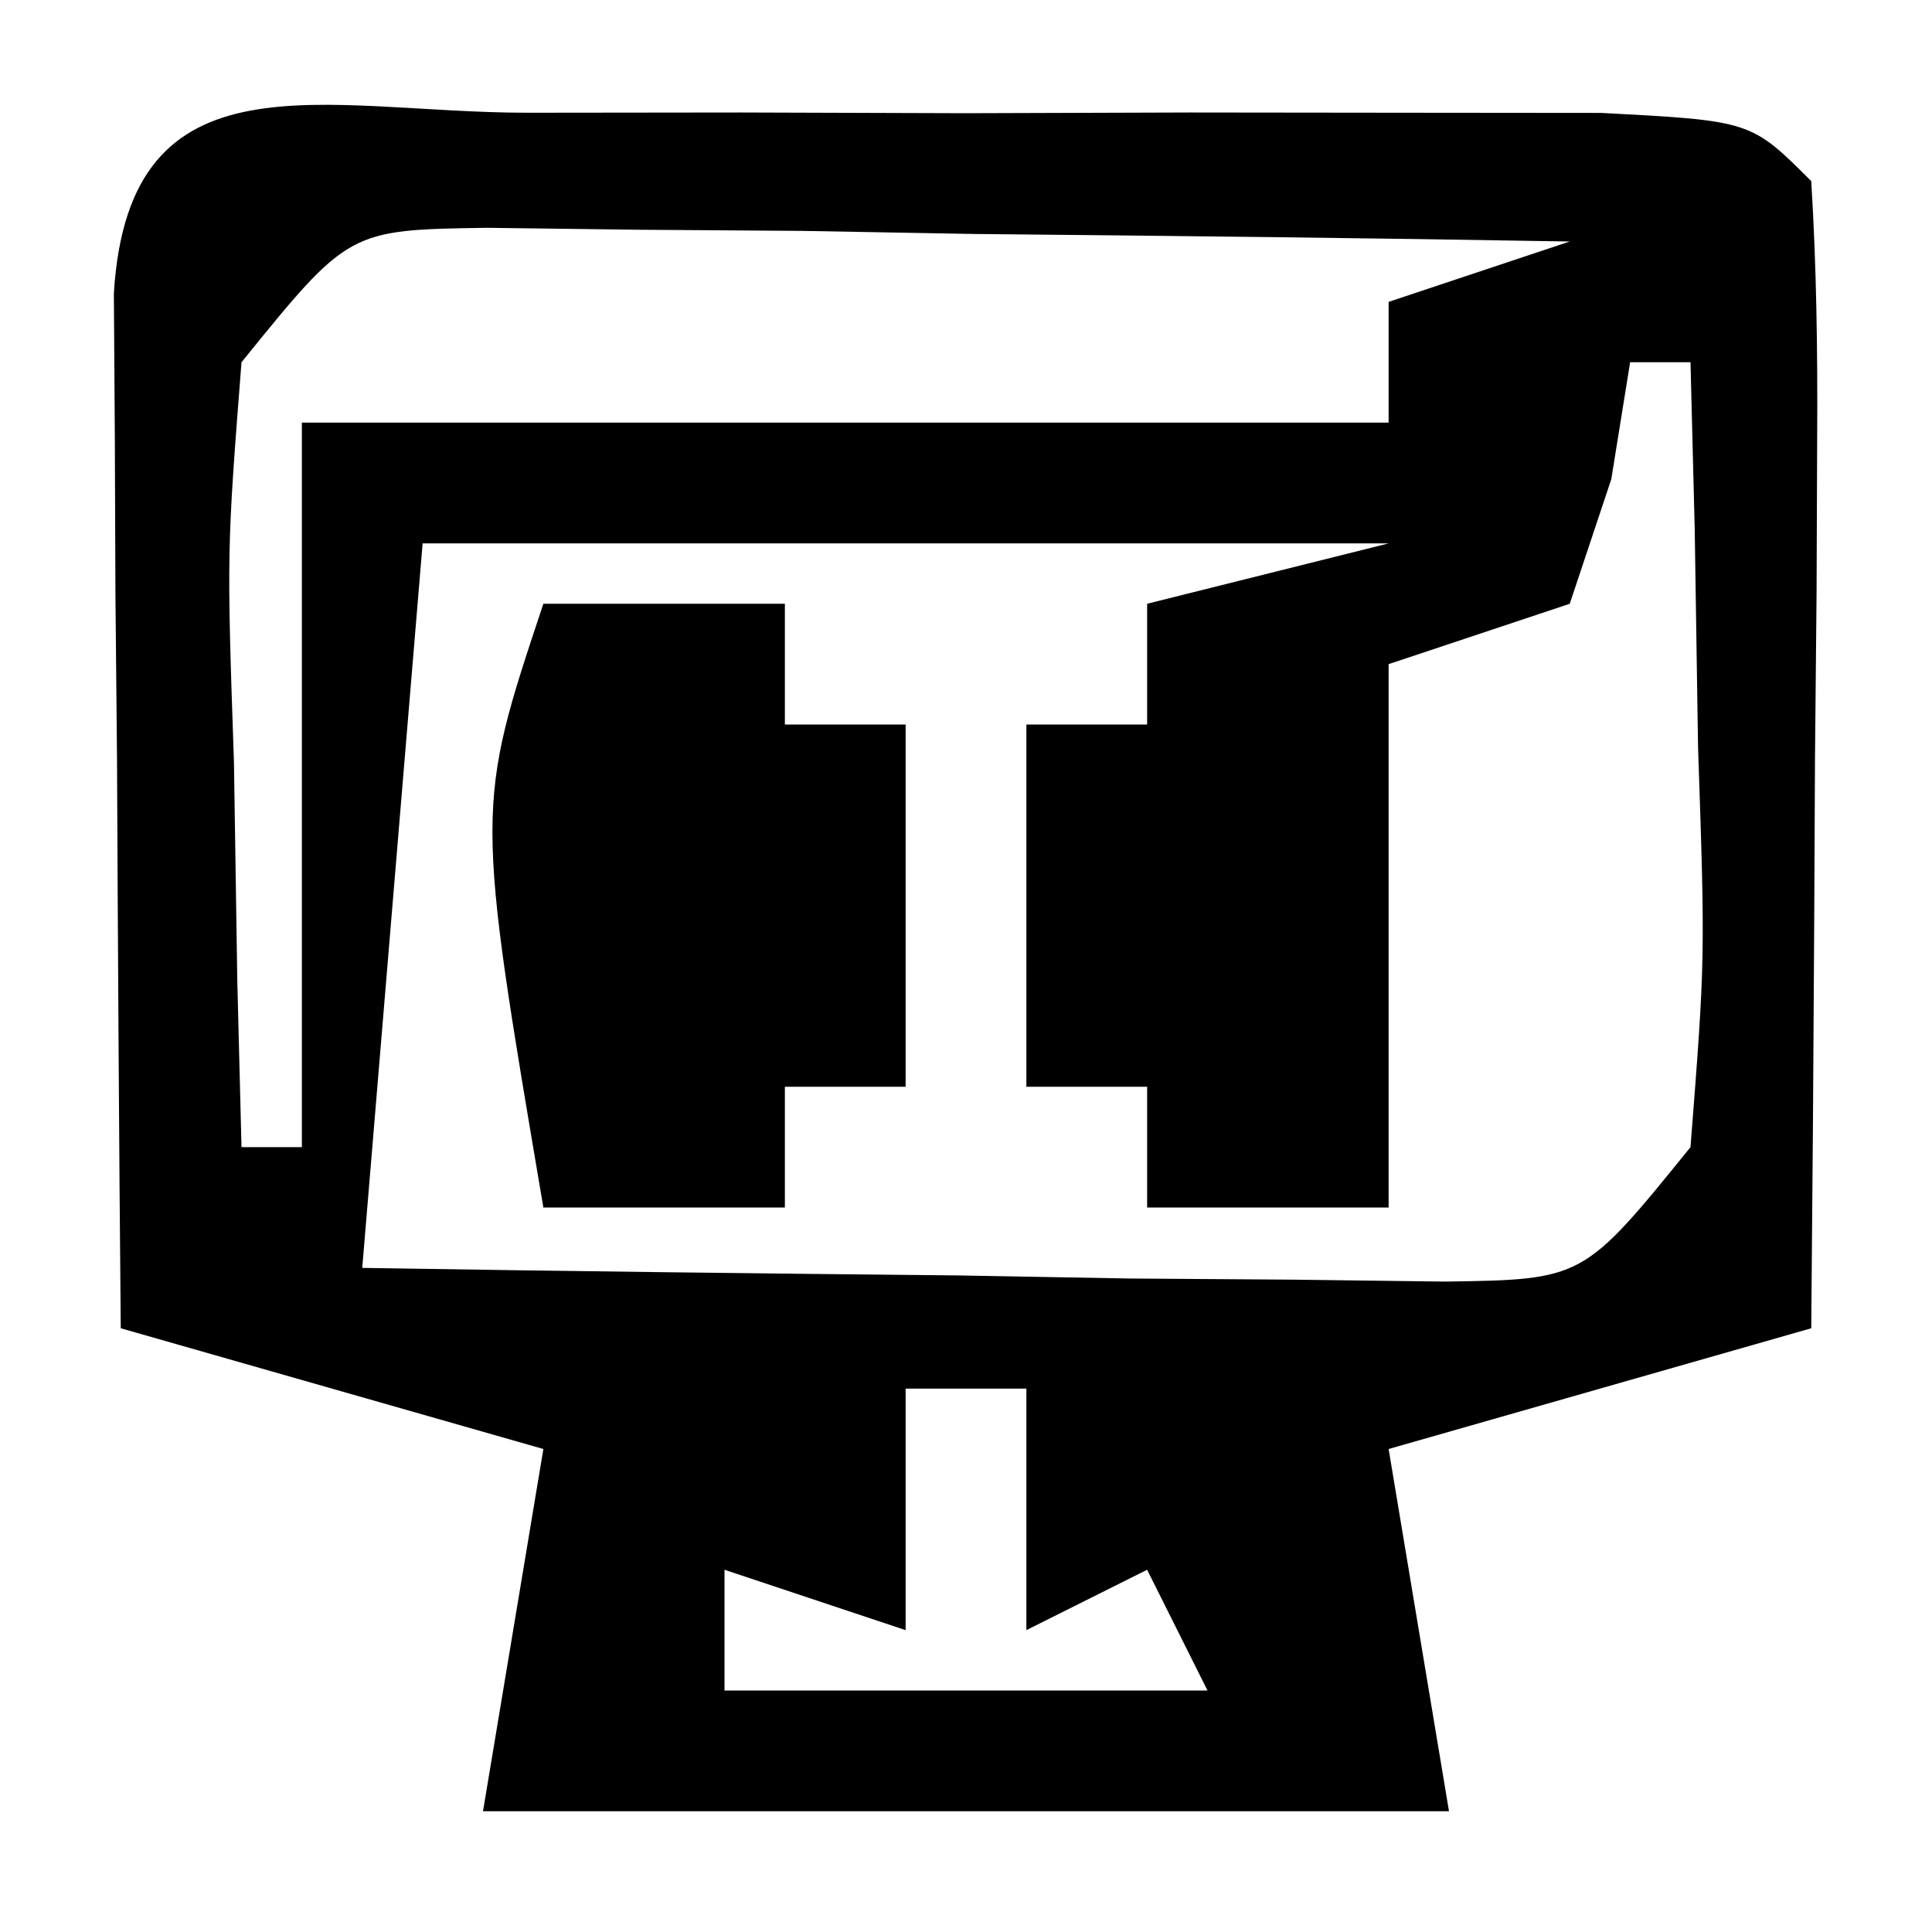
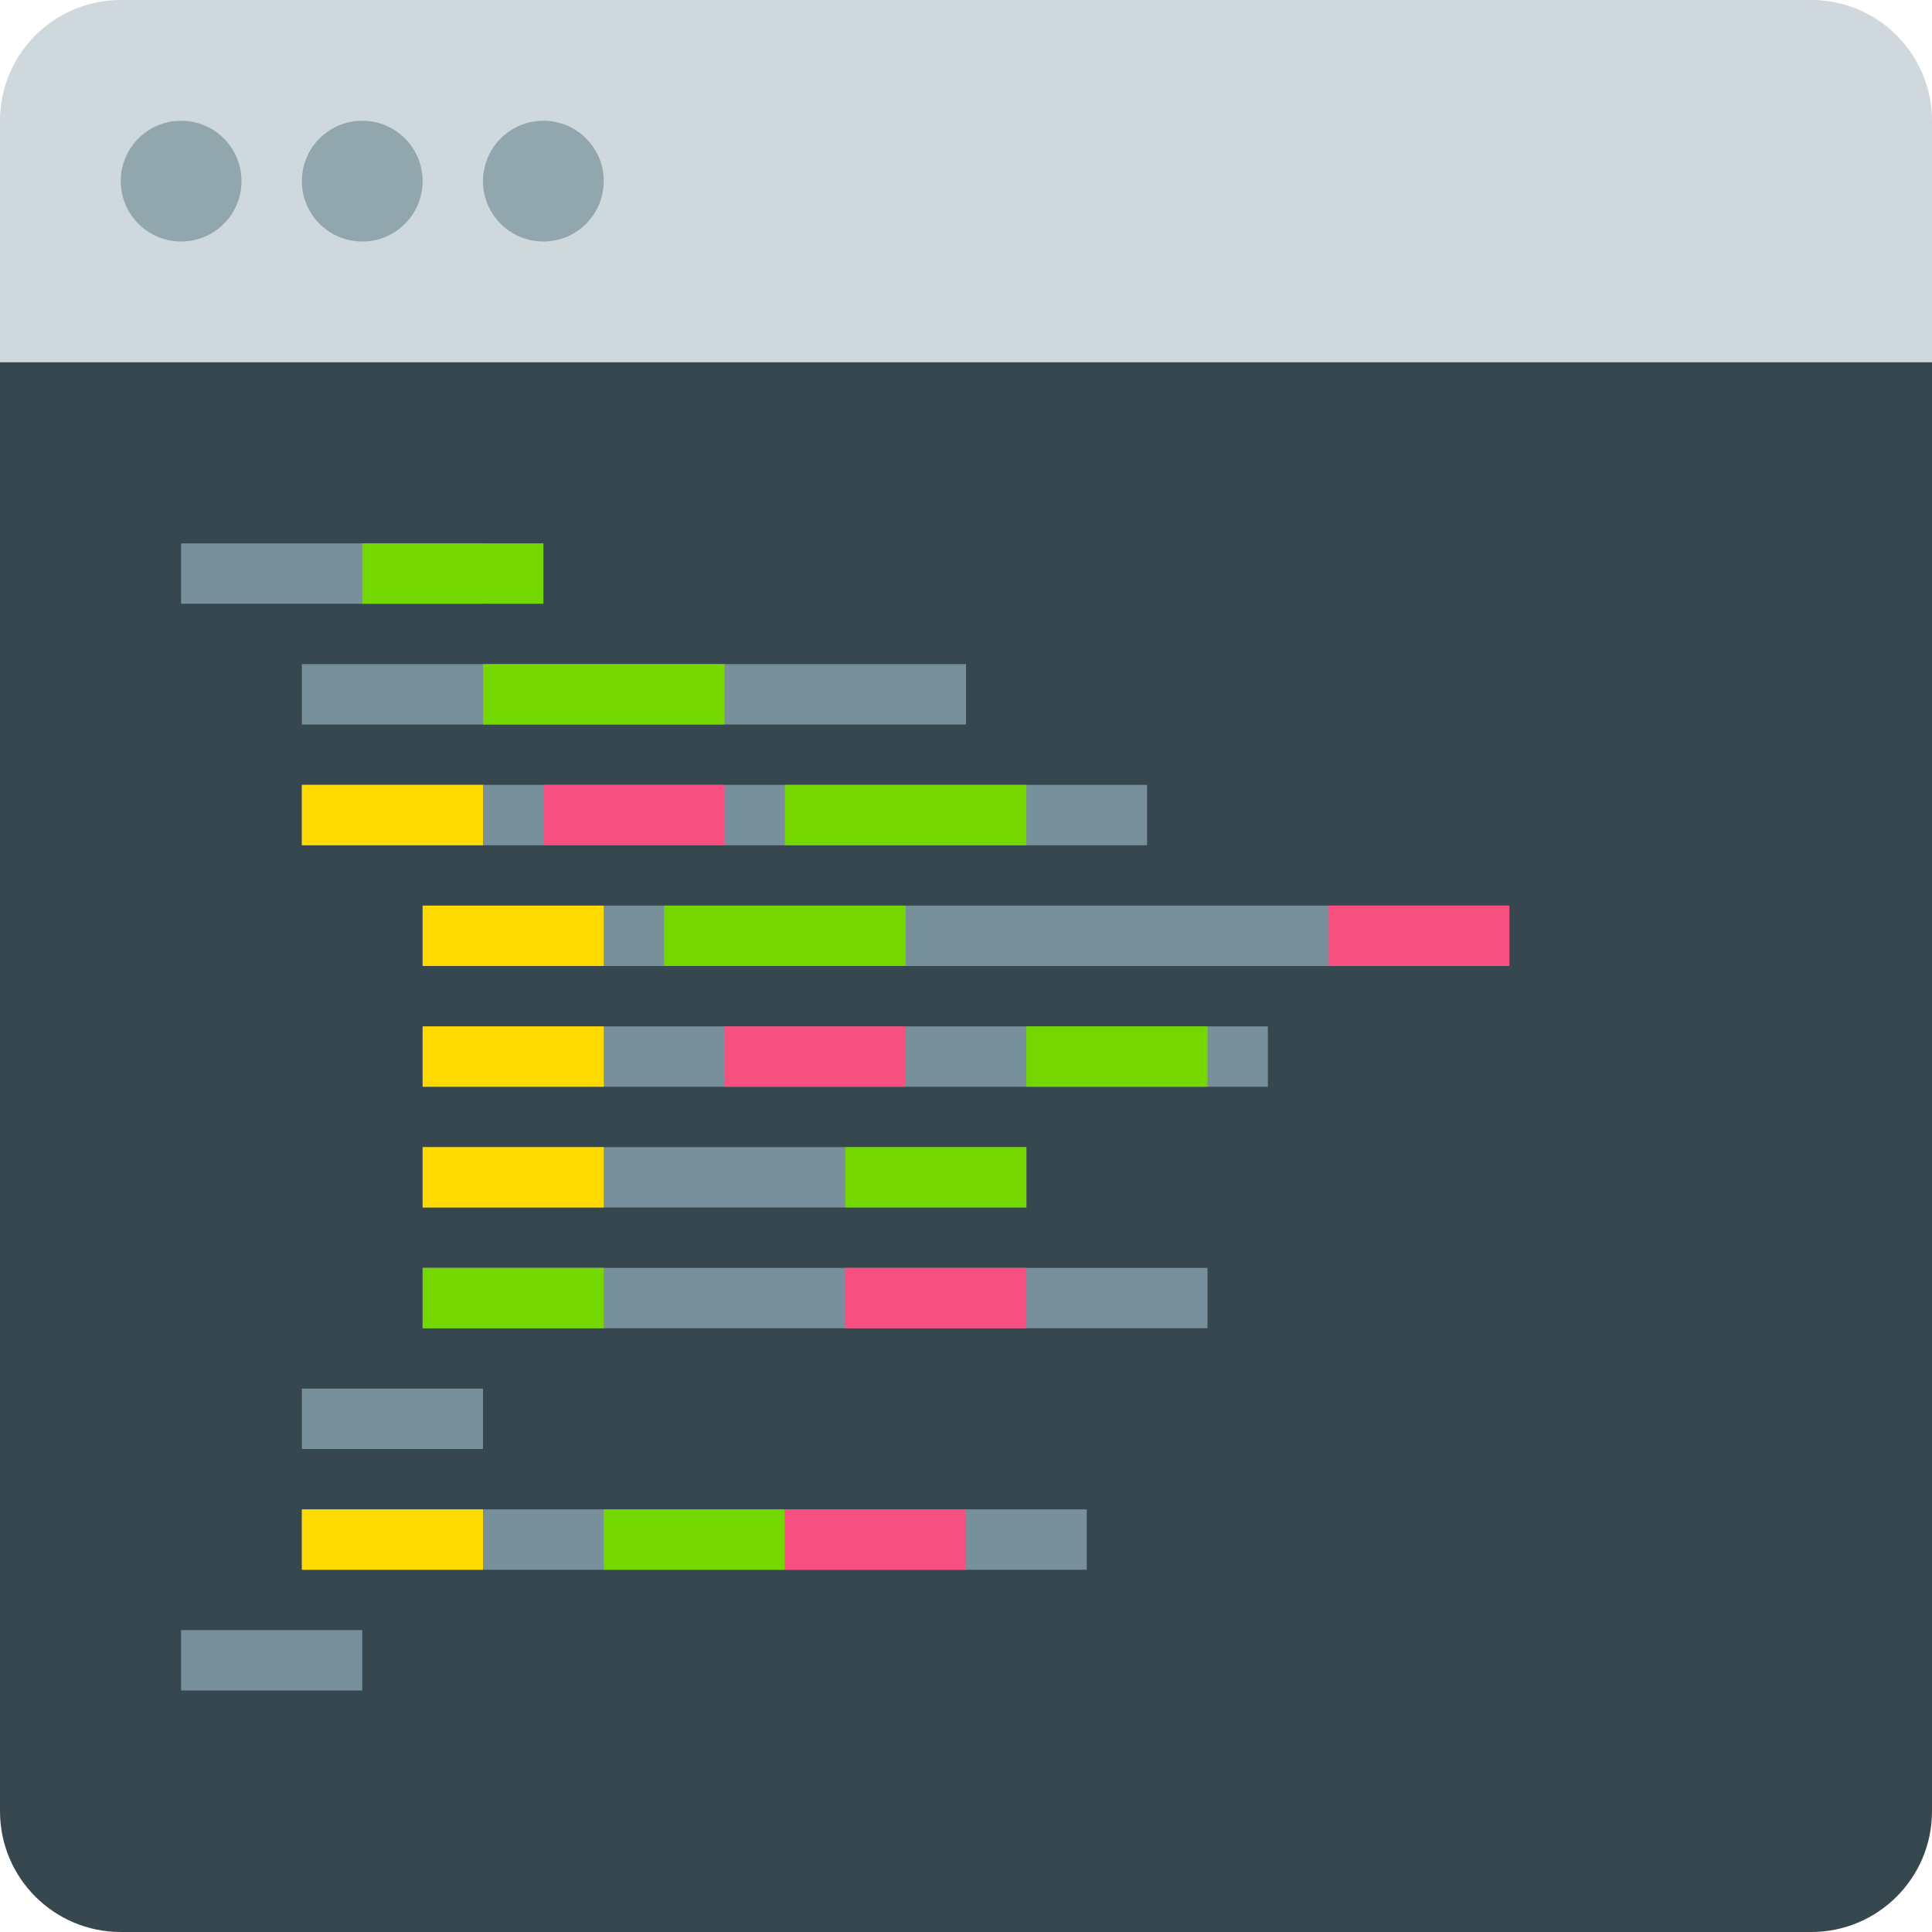
- <svg xmlns="http://www.w3.org/2000/svg" version="1.1" width="32" height="32">
-   <path d="M0 0 C1.165 -0.001 2.331 -0.003 3.531 -0.004 C4.758 -0 5.986 0.004 7.25 0.008 C9.091 0.002 9.091 0.002 10.969 -0.004 C12.717 -0.002 12.717 -0.002 14.5 0 C15.578 0.001 16.655 0.002 17.766 0.003 C20.25 0.133 20.25 0.133 21.25 1.133 C21.337 2.549 21.357 3.968 21.348 5.387 C21.344 6.241 21.341 7.095 21.338 7.975 C21.33 8.872 21.321 9.77 21.312 10.695 C21.308 11.597 21.303 12.499 21.299 13.428 C21.287 15.663 21.271 17.898 21.25 20.133 C18.94 20.793 16.63 21.453 14.25 22.133 C14.58 24.113 14.91 26.093 15.25 28.133 C9.97 28.133 4.69 28.133 -0.75 28.133 C-0.42 26.153 -0.09 24.173 0.25 22.133 C-2.06 21.473 -4.37 20.813 -6.75 20.133 C-6.779 16.987 -6.797 13.841 -6.812 10.695 C-6.821 9.797 -6.829 8.9 -6.838 7.975 C-6.841 7.121 -6.844 6.267 -6.848 5.387 C-6.856 4.201 -6.856 4.201 -6.864 2.99 C-6.614 -1.094 -3.371 0.004 0 0 Z M-4.75 4.133 C-4.994 7.261 -4.994 7.261 -4.875 10.758 C-4.857 11.946 -4.839 13.135 -4.82 14.359 C-4.797 15.275 -4.774 16.19 -4.75 17.133 C-4.42 17.133 -4.09 17.133 -3.75 17.133 C-3.75 13.173 -3.75 9.213 -3.75 5.133 C2.19 5.133 8.13 5.133 14.25 5.133 C14.25 4.473 14.25 3.813 14.25 3.133 C15.24 2.803 16.23 2.473 17.25 2.133 C13.958 2.075 10.667 2.039 7.375 2.008 C6.438 1.991 5.501 1.974 4.535 1.957 C3.639 1.951 2.743 1.944 1.82 1.938 C0.993 1.927 0.165 1.917 -0.687 1.906 C-2.974 1.94 -2.974 1.94 -4.75 4.133 Z M18.25 4.133 C18.147 4.772 18.044 5.412 17.938 6.07 C17.711 6.751 17.484 7.432 17.25 8.133 C16.26 8.463 15.27 8.793 14.25 9.133 C14.25 12.103 14.25 15.073 14.25 18.133 C12.93 18.133 11.61 18.133 10.25 18.133 C10.25 17.473 10.25 16.813 10.25 16.133 C9.59 16.133 8.93 16.133 8.25 16.133 C8.25 14.153 8.25 12.173 8.25 10.133 C8.91 10.133 9.57 10.133 10.25 10.133 C10.25 9.473 10.25 8.813 10.25 8.133 C11.57 7.803 12.89 7.473 14.25 7.133 C8.97 7.133 3.69 7.133 -1.75 7.133 C-2.08 11.093 -2.41 15.053 -2.75 19.133 C0.542 19.187 3.833 19.226 7.125 19.258 C8.531 19.283 8.531 19.283 9.965 19.309 C10.861 19.315 11.757 19.321 12.68 19.328 C13.921 19.344 13.921 19.344 15.187 19.36 C17.474 19.326 17.474 19.326 19.25 17.133 C19.494 14.005 19.494 14.005 19.375 10.508 C19.357 9.319 19.339 8.131 19.32 6.906 C19.297 5.991 19.274 5.076 19.25 4.133 C18.92 4.133 18.59 4.133 18.25 4.133 Z M6.25 21.133 C6.25 22.453 6.25 23.773 6.25 25.133 C5.26 24.803 4.27 24.473 3.25 24.133 C3.25 24.793 3.25 25.453 3.25 26.133 C5.89 26.133 8.53 26.133 11.25 26.133 C10.92 25.473 10.59 24.813 10.25 24.133 C9.26 24.628 9.26 24.628 8.25 25.133 C8.25 23.813 8.25 22.493 8.25 21.133 C7.59 21.133 6.93 21.133 6.25 21.133 Z " fill="#000000" transform="translate(8.75,1.867188)" />
-   <path d="M0 0 C1.32 0 2.64 0 4 0 C4 0.66 4 1.32 4 2 C4.66 2 5.32 2 6 2 C6 3.98 6 5.96 6 8 C5.34 8 4.68 8 4 8 C4 8.66 4 9.32 4 10 C2.68 10 1.36 10 0 10 C-1.125 3.375 -1.125 3.375 0 0 Z " fill="#000000" transform="translate(9,10)" />
+ <svg xmlns="http://www.w3.org/2000/svg" viewBox="0 0 64 64">
+   <defs>
+     <style>.cls-1{fill:#cfd8dd;}.cls-2{fill:#92a6ad;}.cls-3{fill:#37474f;}.cls-4{fill:#78909c;}.cls-5{fill:#74d800;}.cls-6{fill:#ffda00;}.cls-7{fill:#f74f80;}</style>
+   </defs>
+   <g id="Layer_2" data-name="Layer 2">
+     <g id="Layer_1-2" data-name="Layer 1">
+       <path class="cls-1" d="M4,0H60a4,4,0,0,1,4,4v8a0,0,0,0,1,0,0H0a0,0,0,0,1,0,0V4A4,4,0,0,1,4,0Z" />
+       <circle class="cls-2" cx="6" cy="6" r="2" />
+       <circle class="cls-2" cx="12" cy="6" r="2" />
+       <circle class="cls-2" cx="18" cy="6" r="2" />
+       <path class="cls-3" d="M0,12H64a0,0,0,0,1,0,0V60a4,4,0,0,1-4,4H4a4,4,0,0,1-4-4V12A0,0,0,0,1,0,12Z" />
+       <rect class="cls-4" x="6" y="18" width="10" height="2" />
+       <rect class="cls-4" x="10" y="22" width="22" height="2" />
+       <rect class="cls-4" x="10" y="50" width="26" height="2" />
+       <rect class="cls-4" x="10" y="26" width="28" height="2" />
+       <rect class="cls-4" x="14" y="30" width="36" height="2" />
+       <rect class="cls-4" x="14" y="34" width="28" height="2" />
+       <rect class="cls-4" x="14" y="38" width="20" height="2" />
+       <rect class="cls-4" x="14" y="42" width="26" height="2" />
+       <rect class="cls-4" x="10" y="46" width="6" height="2" />
+       <rect class="cls-4" x="6" y="54" width="6" height="2" />
+       <rect class="cls-5" x="12" y="18" width="6" height="2" />
+       <rect class="cls-5" x="16" y="22" width="8" height="2" />
+       <rect class="cls-5" x="26" y="26" width="8" height="2" />
+       <rect class="cls-5" x="22" y="30" width="8" height="2" />
+       <rect class="cls-5" x="34" y="34" width="6" height="2" />
+       <rect class="cls-5" x="28" y="38" width="6" height="2" />
+       <rect class="cls-6" x="14" y="38" width="6" height="2" />
+       <rect class="cls-6" x="14" y="30" width="6" height="2" />
+       <rect class="cls-6" x="14" y="34" width="6" height="2" />
+       <rect class="cls-6" x="10" y="26" width="6" height="2" />
+       <rect class="cls-6" x="10" y="50" width="6" height="2" />
+       <rect class="cls-5" x="14" y="42" width="6" height="2" />
+       <rect class="cls-5" x="20" y="50" width="6" height="2" />
+       <rect class="cls-7" x="24" y="34" width="6" height="2" />
+       <rect class="cls-7" x="18" y="26" width="6" height="2" />
+       <rect class="cls-7" x="28" y="42" width="6" height="2" />
+       <rect class="cls-7" x="26" y="50" width="6" height="2" />
+       <rect class="cls-7" x="44" y="30" width="6" height="2" />
+     </g>
+   </g>
</svg>
